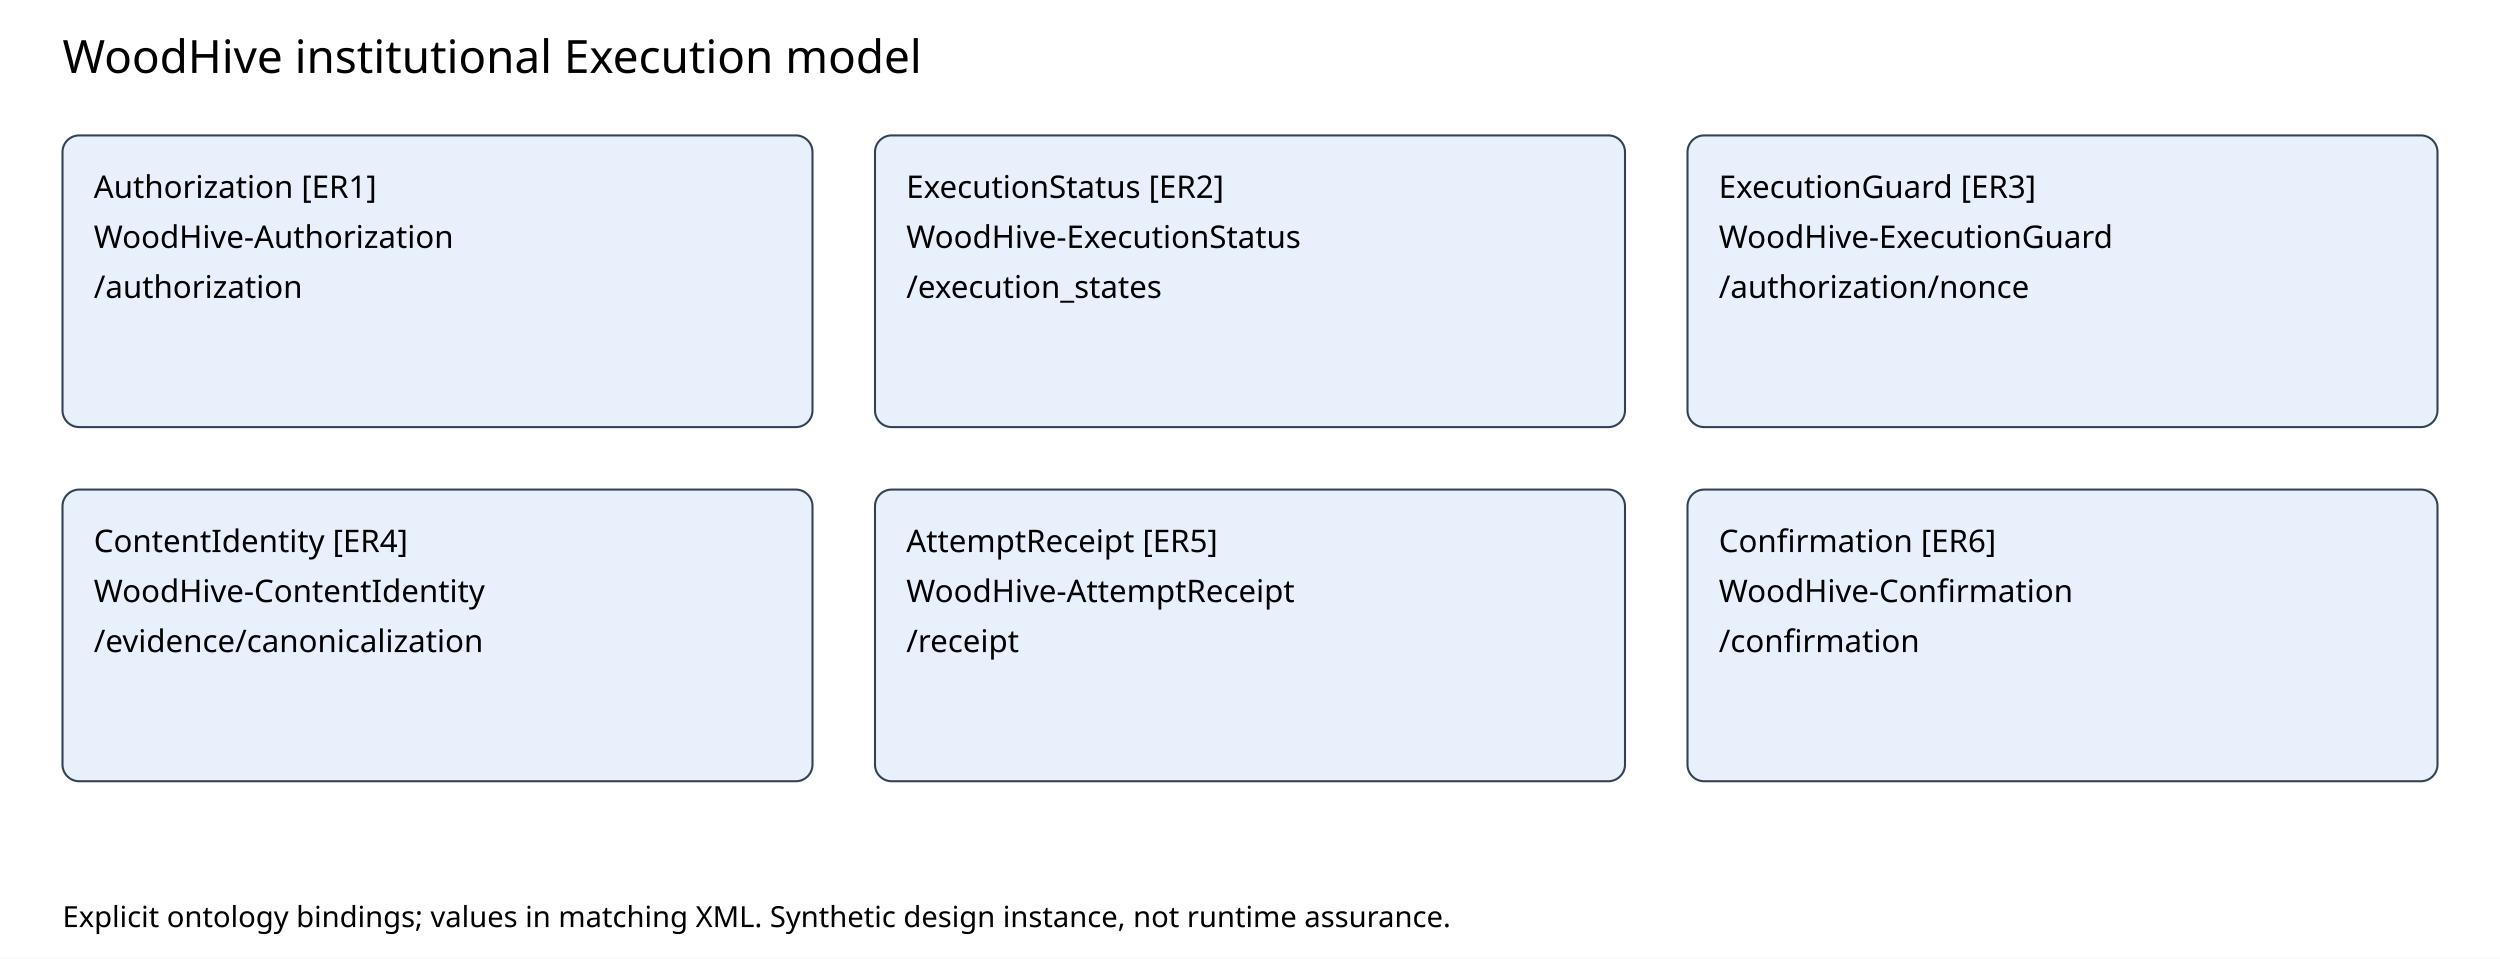
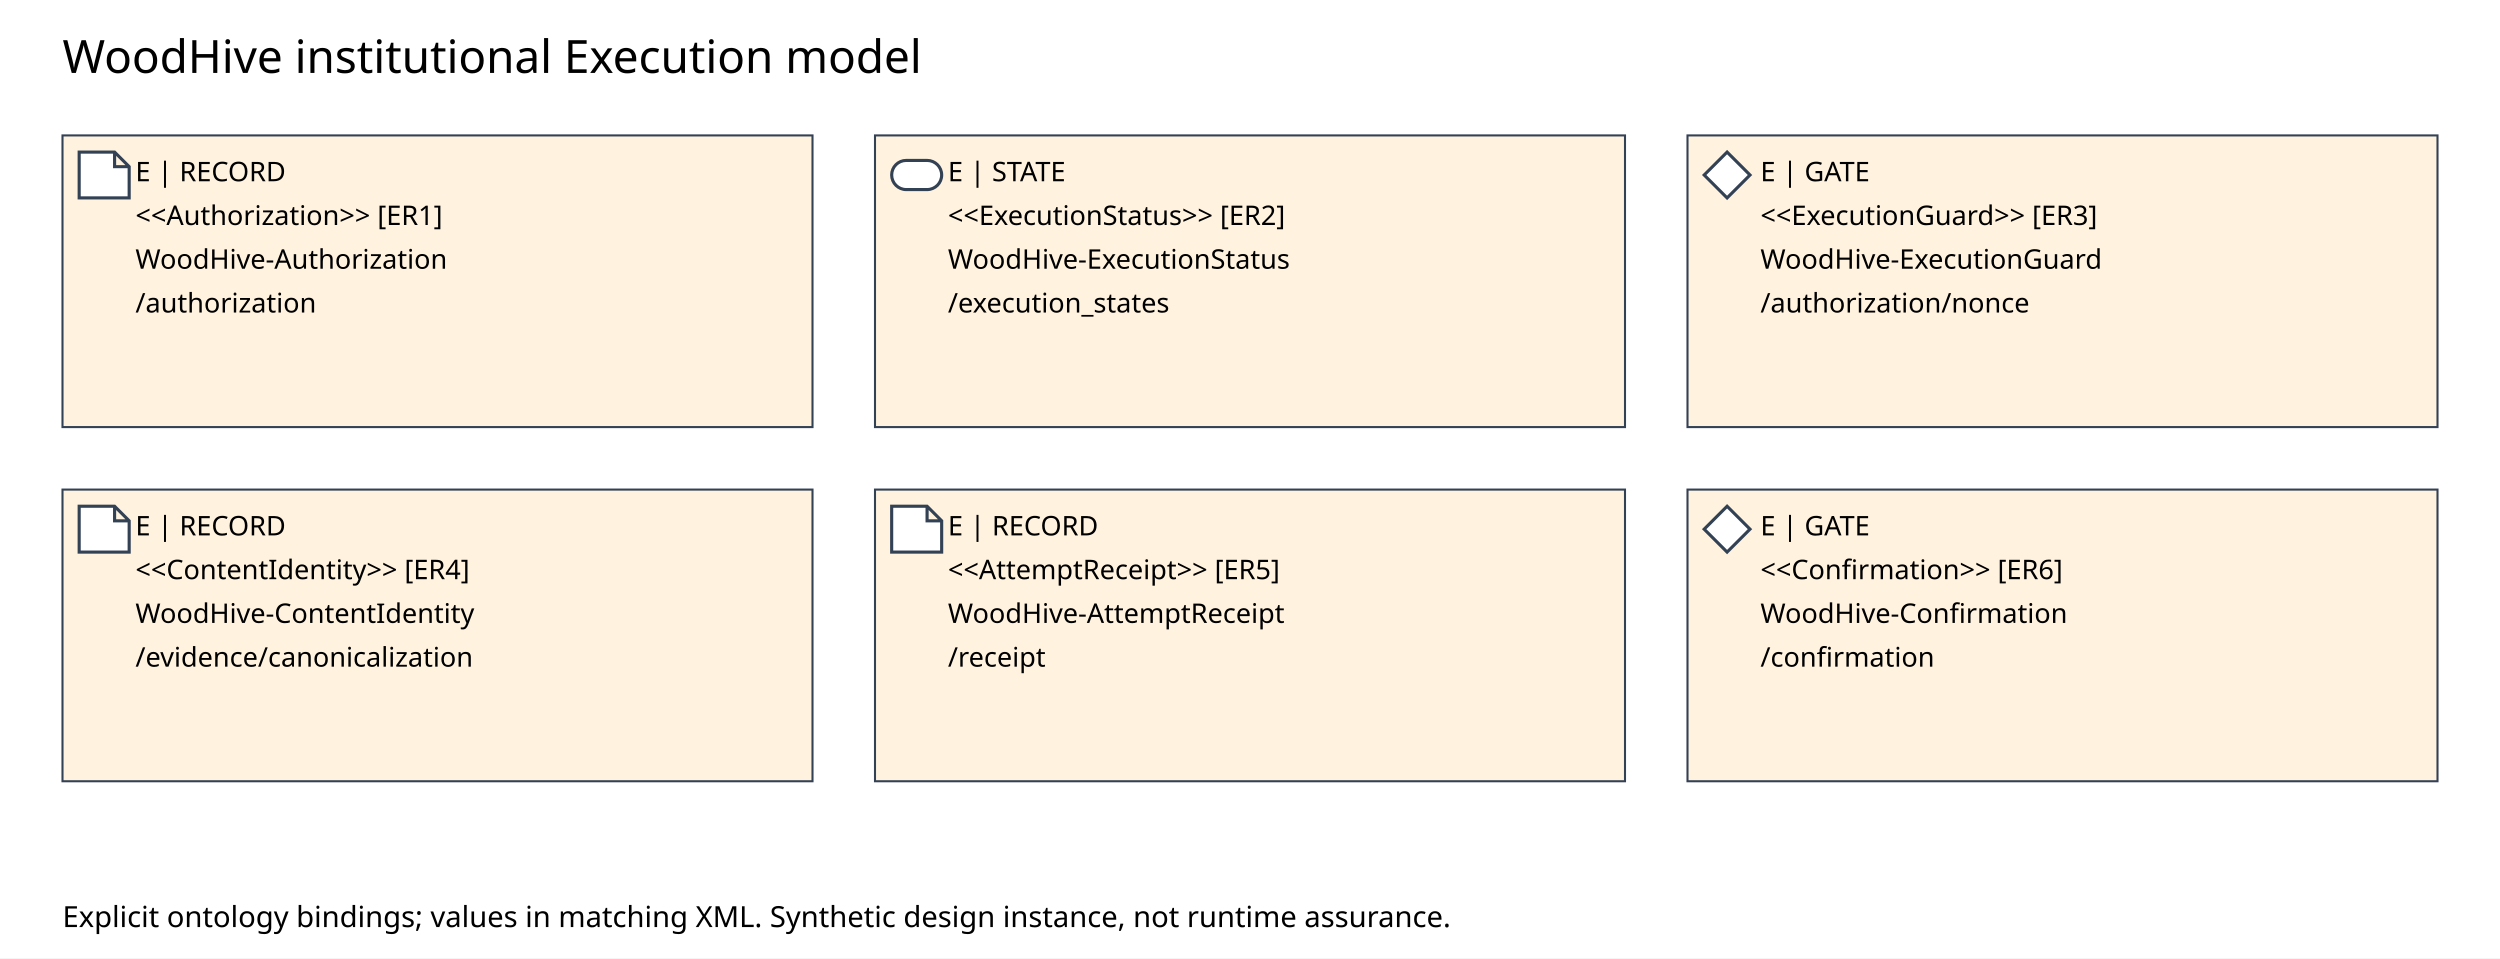
<svg xmlns="http://www.w3.org/2000/svg" width="1200" height="460">
  <rect width="1200" height="460" fill="white" />
  <text x="30" y="35" font-family="sans-serif" font-size="22">WoodHive institutional Execution model</text>
-   <rect x="30" y="65" width="360" height="140" rx="8" fill="#e8f0fb" stroke="#334155" />
-   <text x="45" y="95" font-family="sans-serif" font-size="15">
-     <tspan x="45" dy="0">Authorization [ER1]</tspan>
-     <tspan x="45" dy="24">WoodHive-Authorization</tspan>
-     <tspan x="45" dy="24">/authorization</tspan>
+   <rect x="30" y="65" width="360" height="140" fill="#fff3df" stroke="#334155" />
+   <path d="M38,73 L55,73 L62,80 L62,95 L38,95 Z M55,73 L55,80 L62,80" stroke="#334155" stroke-width="1.5" fill="white" />
+   <text x="65" y="87" font-family="sans-serif" font-size="13">
+     <tspan x="65" dy="0">E | RECORD</tspan>
+     <tspan x="65" dy="21">&lt;&lt;Authorization&gt;&gt; [ER1]</tspan>
+     <tspan x="65" dy="21">WoodHive-Authorization</tspan>
+     <tspan x="65" dy="21">/authorization</tspan>
  </text>
-   <rect x="420" y="65" width="360" height="140" rx="8" fill="#e8f0fb" stroke="#334155" />
-   <text x="435" y="95" font-family="sans-serif" font-size="15">
-     <tspan x="435" dy="0">ExecutionStatus [ER2]</tspan>
-     <tspan x="435" dy="24">WoodHive-ExecutionStatus</tspan>
-     <tspan x="435" dy="24">/execution_states</tspan>
+   <rect x="420" y="65" width="360" height="140" fill="#fff3df" stroke="#334155" />
+   <rect x="428" y="77" width="24" height="14" rx="7" stroke="#334155" stroke-width="1.5" fill="white" />
+   <text x="455" y="87" font-family="sans-serif" font-size="13">
+     <tspan x="455" dy="0">E | STATE</tspan>
+     <tspan x="455" dy="21">&lt;&lt;ExecutionStatus&gt;&gt; [ER2]</tspan>
+     <tspan x="455" dy="21">WoodHive-ExecutionStatus</tspan>
+     <tspan x="455" dy="21">/execution_states</tspan>
  </text>
-   <rect x="810" y="65" width="360" height="140" rx="8" fill="#e8f0fb" stroke="#334155" />
-   <text x="825" y="95" font-family="sans-serif" font-size="15">
-     <tspan x="825" dy="0">ExecutionGuard [ER3]</tspan>
-     <tspan x="825" dy="24">WoodHive-ExecutionGuard</tspan>
-     <tspan x="825" dy="24">/authorization/nonce</tspan>
+   <rect x="810" y="65" width="360" height="140" fill="#fff3df" stroke="#334155" />
+   <path d="M829,73 L840,84 L829,95 L818,84 Z" stroke="#334155" stroke-width="1.5" fill="white" />
+   <text x="845" y="87" font-family="sans-serif" font-size="13">
+     <tspan x="845" dy="0">E | GATE</tspan>
+     <tspan x="845" dy="21">&lt;&lt;ExecutionGuard&gt;&gt; [ER3]</tspan>
+     <tspan x="845" dy="21">WoodHive-ExecutionGuard</tspan>
+     <tspan x="845" dy="21">/authorization/nonce</tspan>
  </text>
-   <rect x="30" y="235" width="360" height="140" rx="8" fill="#e8f0fb" stroke="#334155" />
-   <text x="45" y="265" font-family="sans-serif" font-size="15">
-     <tspan x="45" dy="0">ContentIdentity [ER4]</tspan>
-     <tspan x="45" dy="24">WoodHive-ContentIdentity</tspan>
-     <tspan x="45" dy="24">/evidence/canonicalization</tspan>
+   <rect x="30" y="235" width="360" height="140" fill="#fff3df" stroke="#334155" />
+   <path d="M38,243 L55,243 L62,250 L62,265 L38,265 Z M55,243 L55,250 L62,250" stroke="#334155" stroke-width="1.5" fill="white" />
+   <text x="65" y="257" font-family="sans-serif" font-size="13">
+     <tspan x="65" dy="0">E | RECORD</tspan>
+     <tspan x="65" dy="21">&lt;&lt;ContentIdentity&gt;&gt; [ER4]</tspan>
+     <tspan x="65" dy="21">WoodHive-ContentIdentity</tspan>
+     <tspan x="65" dy="21">/evidence/canonicalization</tspan>
  </text>
-   <rect x="420" y="235" width="360" height="140" rx="8" fill="#e8f0fb" stroke="#334155" />
-   <text x="435" y="265" font-family="sans-serif" font-size="15">
-     <tspan x="435" dy="0">AttemptReceipt [ER5]</tspan>
-     <tspan x="435" dy="24">WoodHive-AttemptReceipt</tspan>
-     <tspan x="435" dy="24">/receipt</tspan>
+   <rect x="420" y="235" width="360" height="140" fill="#fff3df" stroke="#334155" />
+   <path d="M428,243 L445,243 L452,250 L452,265 L428,265 Z M445,243 L445,250 L452,250" stroke="#334155" stroke-width="1.5" fill="white" />
+   <text x="455" y="257" font-family="sans-serif" font-size="13">
+     <tspan x="455" dy="0">E | RECORD</tspan>
+     <tspan x="455" dy="21">&lt;&lt;AttemptReceipt&gt;&gt; [ER5]</tspan>
+     <tspan x="455" dy="21">WoodHive-AttemptReceipt</tspan>
+     <tspan x="455" dy="21">/receipt</tspan>
  </text>
-   <rect x="810" y="235" width="360" height="140" rx="8" fill="#e8f0fb" stroke="#334155" />
-   <text x="825" y="265" font-family="sans-serif" font-size="15">
-     <tspan x="825" dy="0">Confirmation [ER6]</tspan>
-     <tspan x="825" dy="24">WoodHive-Confirmation</tspan>
-     <tspan x="825" dy="24">/confirmation</tspan>
+   <rect x="810" y="235" width="360" height="140" fill="#fff3df" stroke="#334155" />
+   <path d="M829,243 L840,254 L829,265 L818,254 Z" stroke="#334155" stroke-width="1.5" fill="white" />
+   <text x="845" y="257" font-family="sans-serif" font-size="13">
+     <tspan x="845" dy="0">E | GATE</tspan>
+     <tspan x="845" dy="21">&lt;&lt;Confirmation&gt;&gt; [ER6]</tspan>
+     <tspan x="845" dy="21">WoodHive-Confirmation</tspan>
+     <tspan x="845" dy="21">/confirmation</tspan>
  </text>
  <text x="30" y="445" font-family="sans-serif" font-size="14">Explicit ontology bindings; values in matching XML. Synthetic design instance, not runtime assurance.</text>
</svg>
